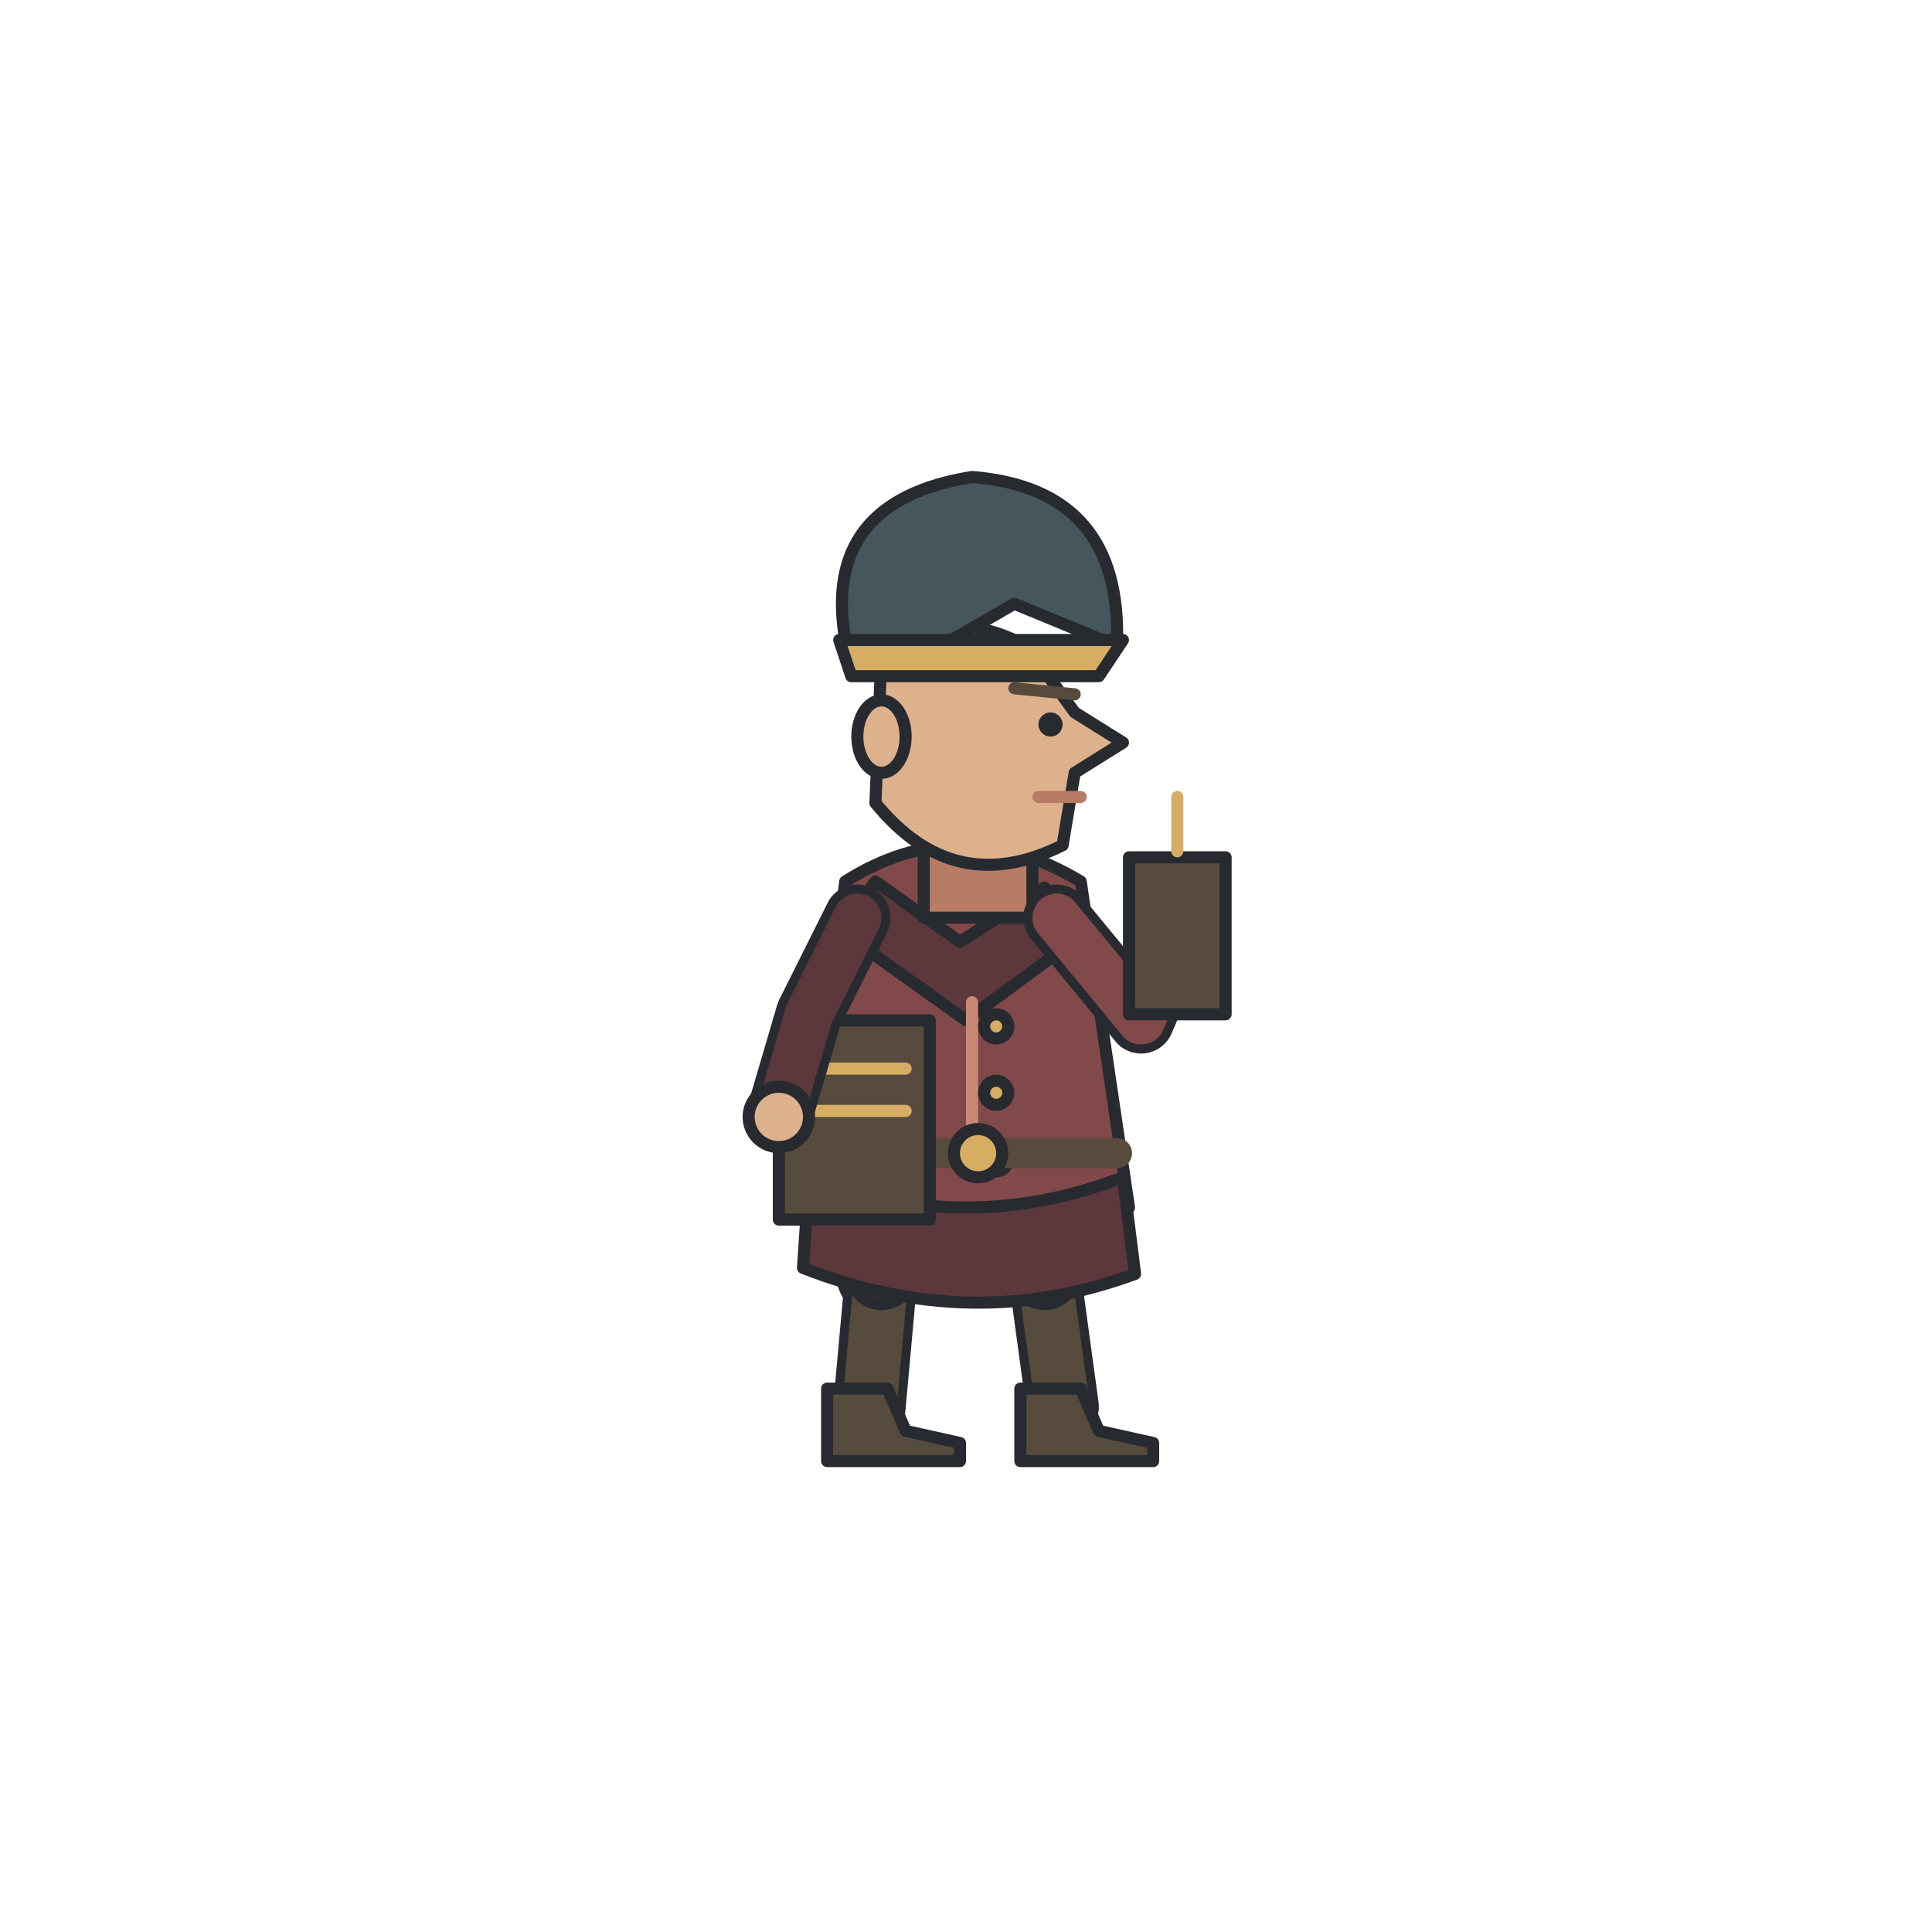
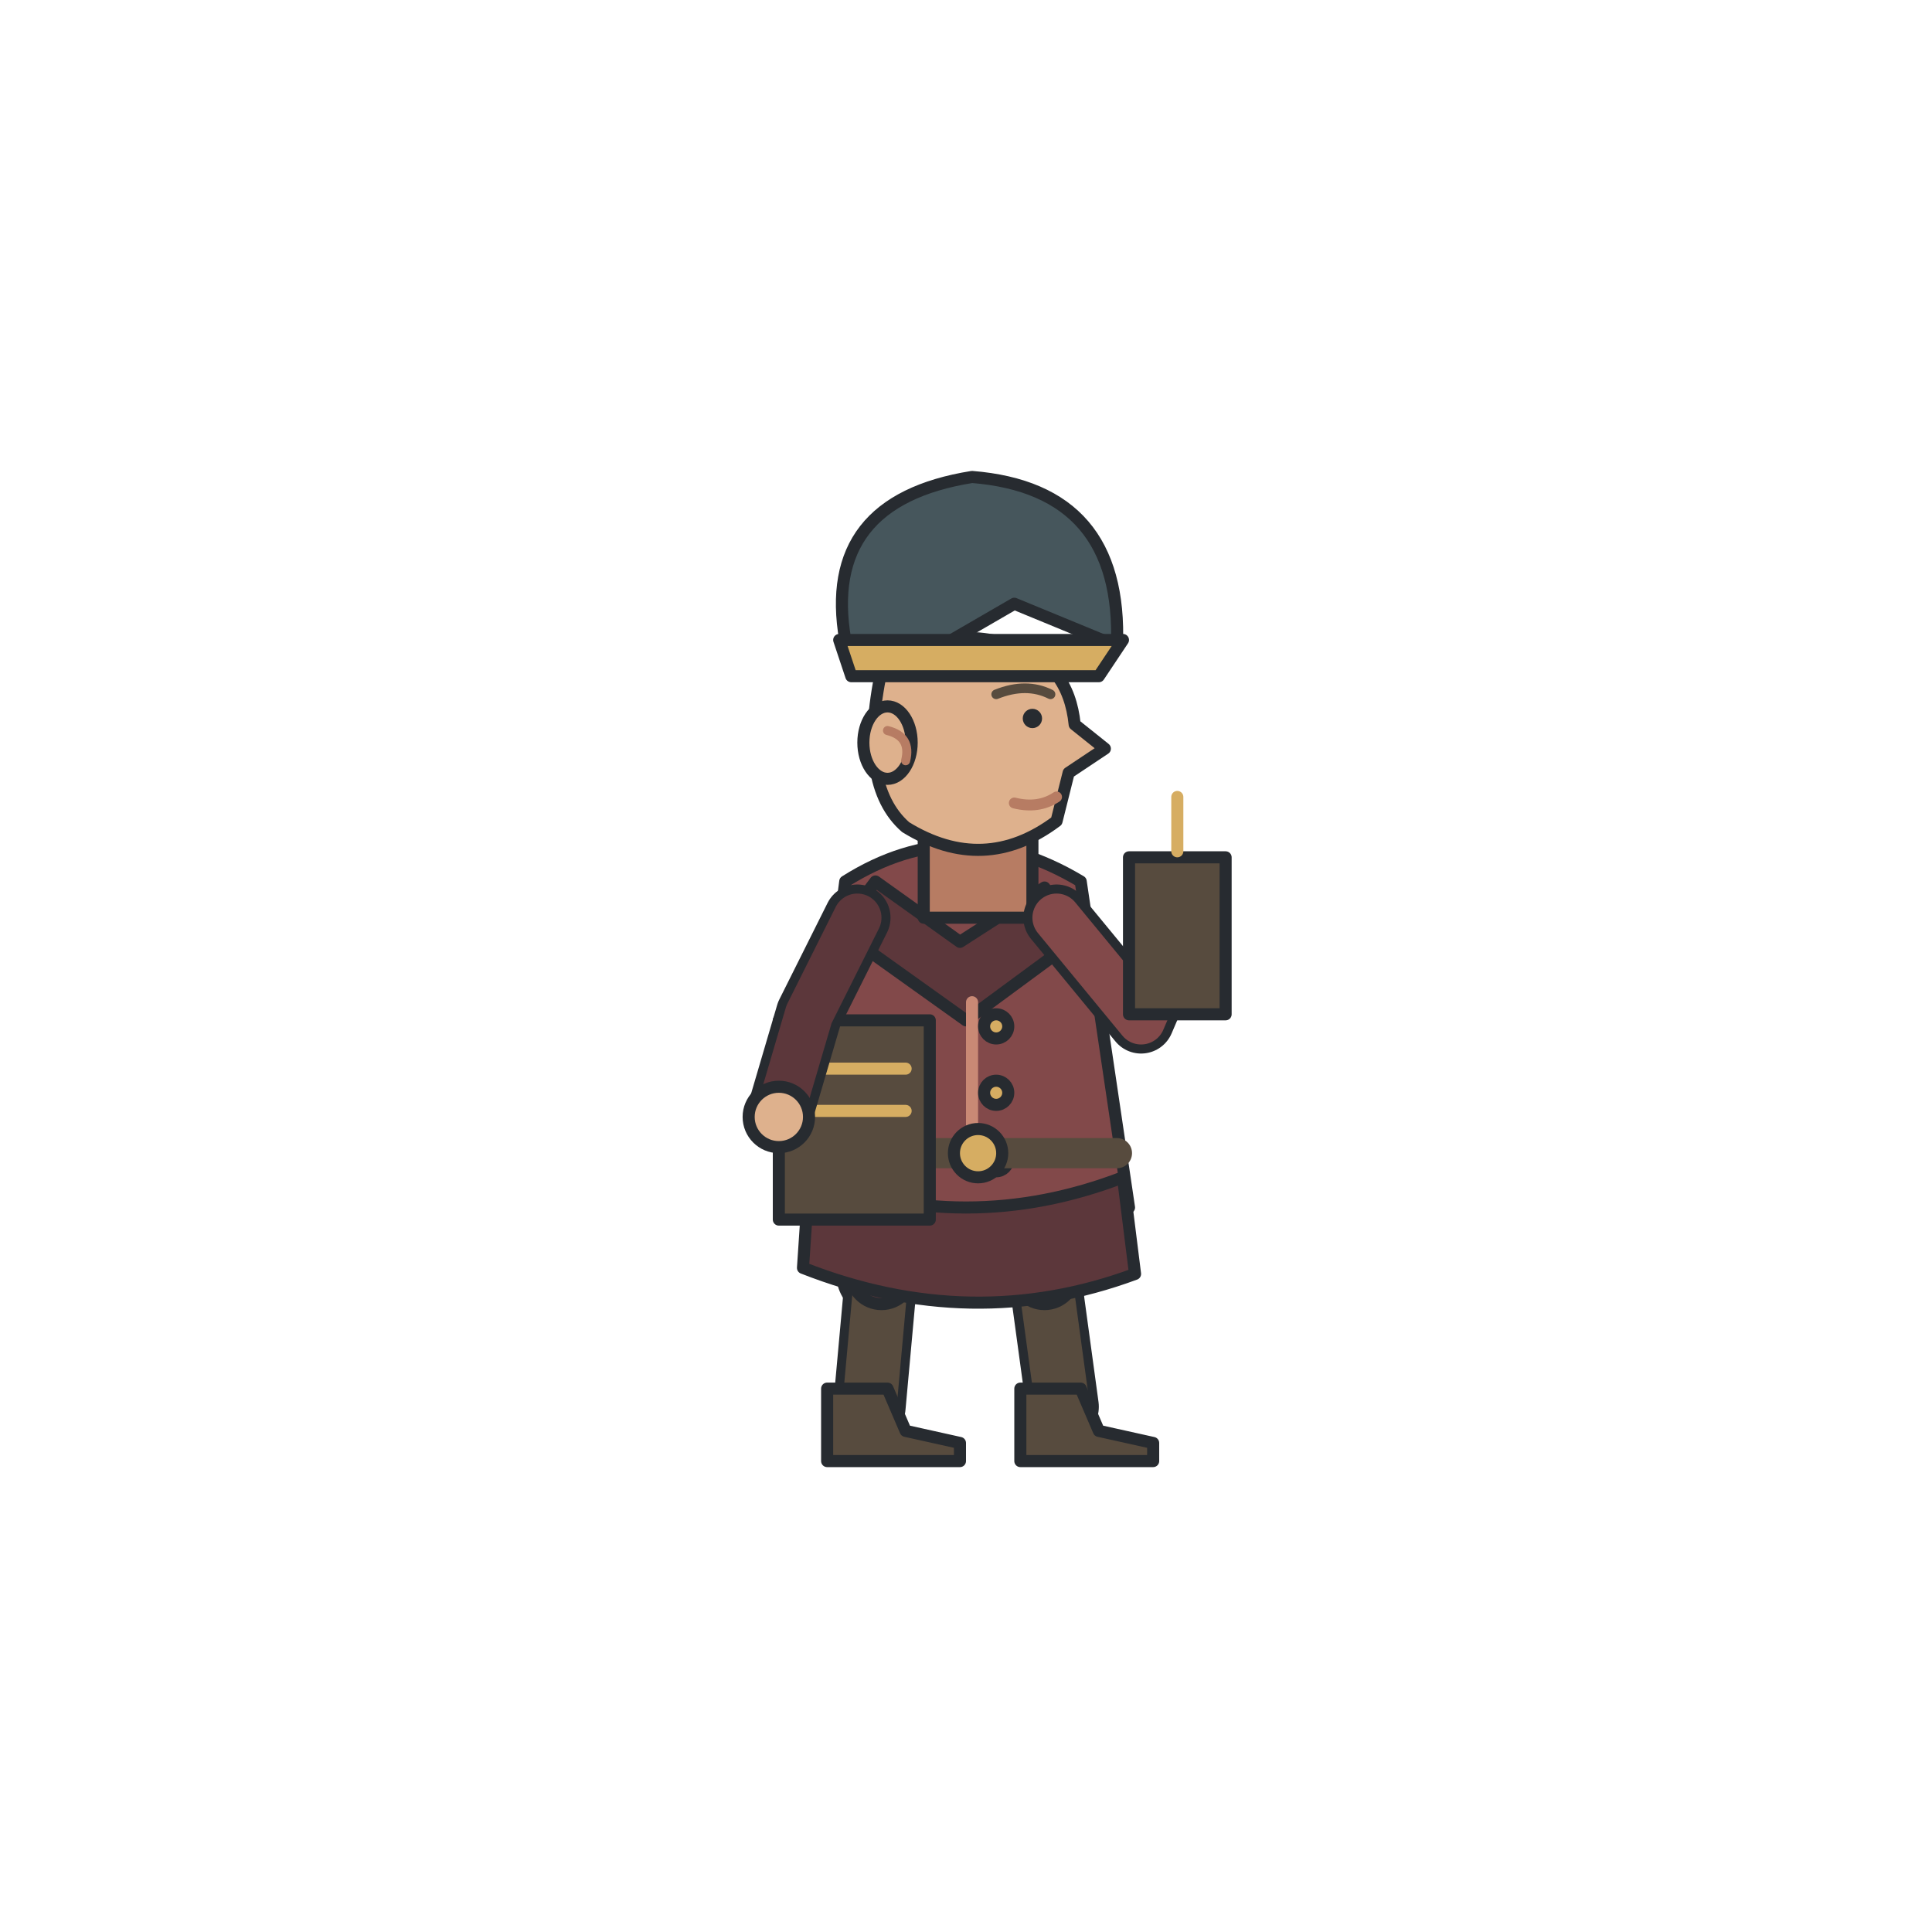
<svg xmlns="http://www.w3.org/2000/svg" width="192" height="192" viewBox="-64 0 320 192">
  <path d="M87 124L82 147" fill="none" stroke="#272b30" stroke-width="15" stroke-linejoin="round" stroke-linecap="round" />
  <path d="M87 124L82 147" fill="none" stroke="#5c373b" stroke-width="12" stroke-linejoin="round" stroke-linecap="round" />
  <path d="M82 147L80 169" fill="none" stroke="#272b30" stroke-width="12" stroke-linejoin="round" stroke-linecap="round" />
  <path d="M82 147L80 169" fill="none" stroke="#574b3e" stroke-width="9" stroke-linejoin="round" stroke-linecap="round" />
  <circle cx="82" cy="147" r="5" fill="#5c373b" stroke="#272b30" stroke-width="2" />
  <g transform="translate(80 176) rotate(0 0 0)">
    <path d="M-7-10h10l3 7 9 2v3H-7z" fill="#574b3e" stroke="#272b30" stroke-width="2" stroke-linejoin="round" stroke-linecap="round" />
  </g>
  <path d="M104 124L109 147" fill="none" stroke="#272b30" stroke-width="15" stroke-linejoin="round" stroke-linecap="round" />
  <path d="M104 124L109 147" fill="none" stroke="#82494a" stroke-width="12" stroke-linejoin="round" stroke-linecap="round" />
  <path d="M109 147L112 169" fill="none" stroke="#272b30" stroke-width="12" stroke-linejoin="round" stroke-linecap="round" />
  <path d="M109 147L112 169" fill="none" stroke="#574b3e" stroke-width="9" stroke-linejoin="round" stroke-linecap="round" />
  <circle cx="109" cy="147" r="5" fill="#82494a" stroke="#272b30" stroke-width="2" />
  <g transform="translate(112 176) rotate(0 0 0)">
    <path d="M-7-10h10l3 7 9 2v3H-7z" fill="#574b3e" stroke="#272b30" stroke-width="2" stroke-linejoin="round" stroke-linecap="round" />
  </g>
  <g transform="translate(0 0)">
    <path d="M76 82q19-12 39 0l8 54q-22 11-54 0z" fill="#82494a" stroke="#272b30" stroke-width="2" stroke-linejoin="round" stroke-linecap="round" />
    <path d="M70 131q26 10 52 0l2 16q-27 10-55-1z" fill="#5c373b" stroke="#272b30" stroke-width="2" stroke-linejoin="round" stroke-linecap="round" />
    <path d="M81 82l14 10 14-9 6 8-19 14-21-15z" fill="#5c373b" stroke="#272b30" stroke-width="2" stroke-linejoin="round" stroke-linecap="round" />
    <path d="M97 102v28" fill="none" stroke="#c98975" stroke-width="2" stroke-linejoin="round" stroke-linecap="round" />
    <circle cx="101" cy="106" r="2" fill="#d6ad62" stroke="#272b30" stroke-width="2" />
    <circle cx="101" cy="117" r="2" fill="#d6ad62" stroke="#272b30" stroke-width="2" />
    <circle cx="101" cy="128" r="2" fill="#d6ad62" stroke="#272b30" stroke-width="2" />
    <path d="M73 127h48" fill="none" stroke="#574b3e" stroke-width="5" stroke-linejoin="round" stroke-linecap="round" />
    <circle cx="98" cy="127" r="4" fill="#d6ad62" stroke="#272b30" stroke-width="2" />
    <path d="M65 105h25v33H65z" fill="#574b3e" stroke="#272b30" stroke-width="2" stroke-linejoin="round" stroke-linecap="round" />
    <path d="M68 113h18M68 120h18" fill="none" stroke="#d6ad62" stroke-width="2" stroke-linejoin="round" stroke-linecap="round" />
  </g>
  <g transform="translate(0 0)">
    <path d="M89 72h18v16H89z" fill="#b77c63" stroke="#272b30" stroke-width="2" stroke-linejoin="round" stroke-linecap="round" />
-     <path d="M82 44q11-8 24-1l8 11 8 5-8 5-2 12q-18 9-31-7z" fill="#deb18d" stroke="#272b30" stroke-width="2" stroke-linejoin="round" stroke-linecap="round" />
-     <ellipse cx="82" cy="58" rx="4" ry="6" fill="#deb18d" stroke="#272b30" stroke-width="2" />
-     <path d="M104 50l10 1" fill="none" stroke="#574b3e" stroke-width="2" stroke-linejoin="round" stroke-linecap="round" />
-     <ellipse cx="110" cy="56" rx="2" ry="2" fill="#272b30" stroke="none" stroke-width="2" />
-     <path d="M108 68h7" fill="none" stroke="#b77c63" stroke-width="2" stroke-linejoin="round" stroke-linecap="round" />
+     <path d="M82 47q10-8 22-4 9 3 10 13l5 4-6 4-2 8q-12 9-25 1-8-7-4-26z" fill="#deb18d" stroke="#272b30" stroke-width="2" stroke-linejoin="round" stroke-linecap="round" />
+     <ellipse cx="83" cy="59" rx="4" ry="6" fill="#deb18d" stroke="#272b30" stroke-width="2" />
+     <path d="M83 57q4 1 3 5" fill="none" stroke="#b77c63" stroke-width="1.5" stroke-linejoin="round" stroke-linecap="round" />
+     <path d="M101 51q5-2 9 0" fill="none" stroke="#574b3e" stroke-width="1.6" stroke-linejoin="round" stroke-linecap="round" />
+     <circle cx="107" cy="55" r="1.6" fill="#272b30" stroke="none" stroke-width="2" />
+     <path d="M111 68q-3 2-7 1" fill="none" stroke="#b77c63" stroke-width="1.8" stroke-linejoin="round" stroke-linecap="round" />
    <path d="M76 42q-4-23 21-27 25 2 24 28l-17-7-19 11z" fill="#46565c" stroke="#272b30" stroke-width="2" stroke-linejoin="round" stroke-linecap="round" />
    <path d="M75 42h47l-4 6H77z" fill="#d6ad62" stroke="#272b30" stroke-width="2" stroke-linejoin="round" stroke-linecap="round" />
  </g>
  <path d="M78 88L70 104 65 121" fill="none" stroke="#272b30" stroke-width="11" stroke-linejoin="round" stroke-linecap="round" />
  <path d="M78 88L70 104 65 121" fill="none" stroke="#5c373b" stroke-width="8" stroke-linejoin="round" stroke-linecap="round" />
  <path d="M111 88L125 105 131 91" fill="none" stroke="#272b30" stroke-width="11" stroke-linejoin="round" stroke-linecap="round" />
  <path d="M111 88L125 105 131 91" fill="none" stroke="#82494a" stroke-width="8" stroke-linejoin="round" stroke-linecap="round" />
  <circle cx="65" cy="121" r="5" fill="#deb18d" stroke="#272b30" stroke-width="2" />
  <circle cx="131" cy="91" r="5" fill="#deb18d" stroke="#272b30" stroke-width="2" />
  <path d="M123 78h16v26h-16z" fill="#574b3e" stroke="#272b30" stroke-width="2" stroke-linejoin="round" stroke-linecap="round" />
  <path d="M131 77v-9" fill="none" stroke="#d6ad62" stroke-width="2" stroke-linejoin="round" stroke-linecap="round" />
</svg>
